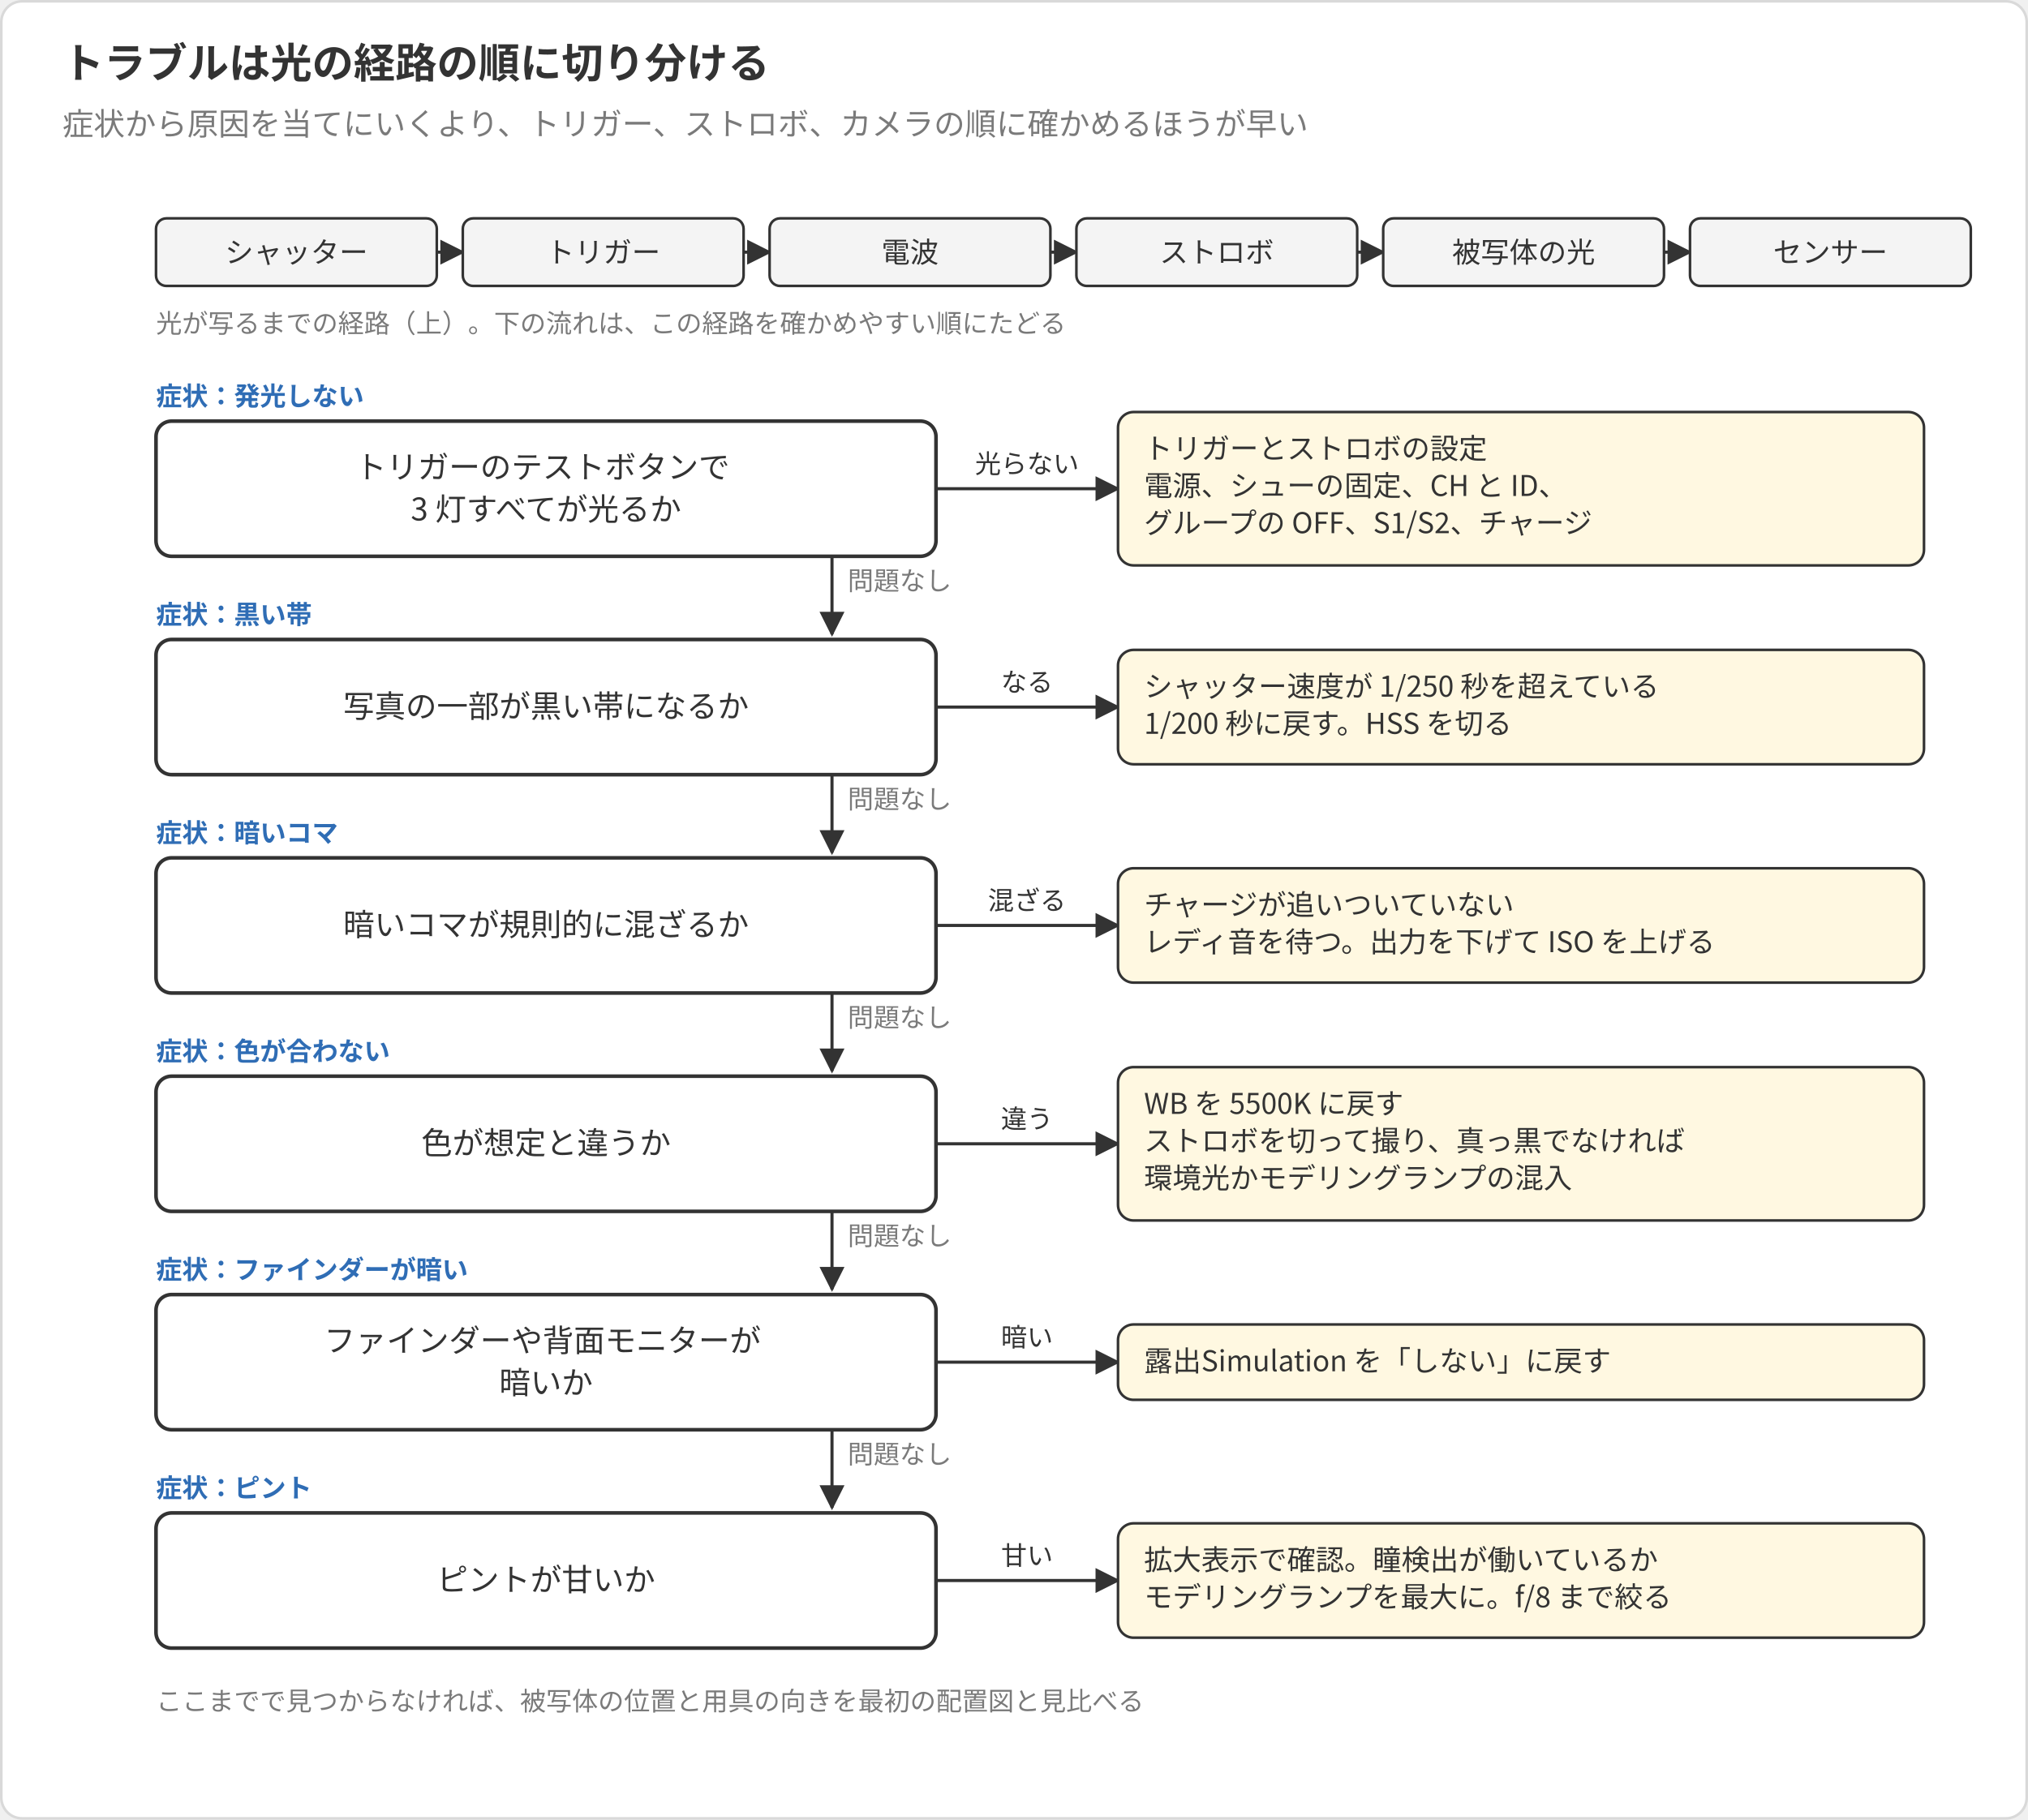
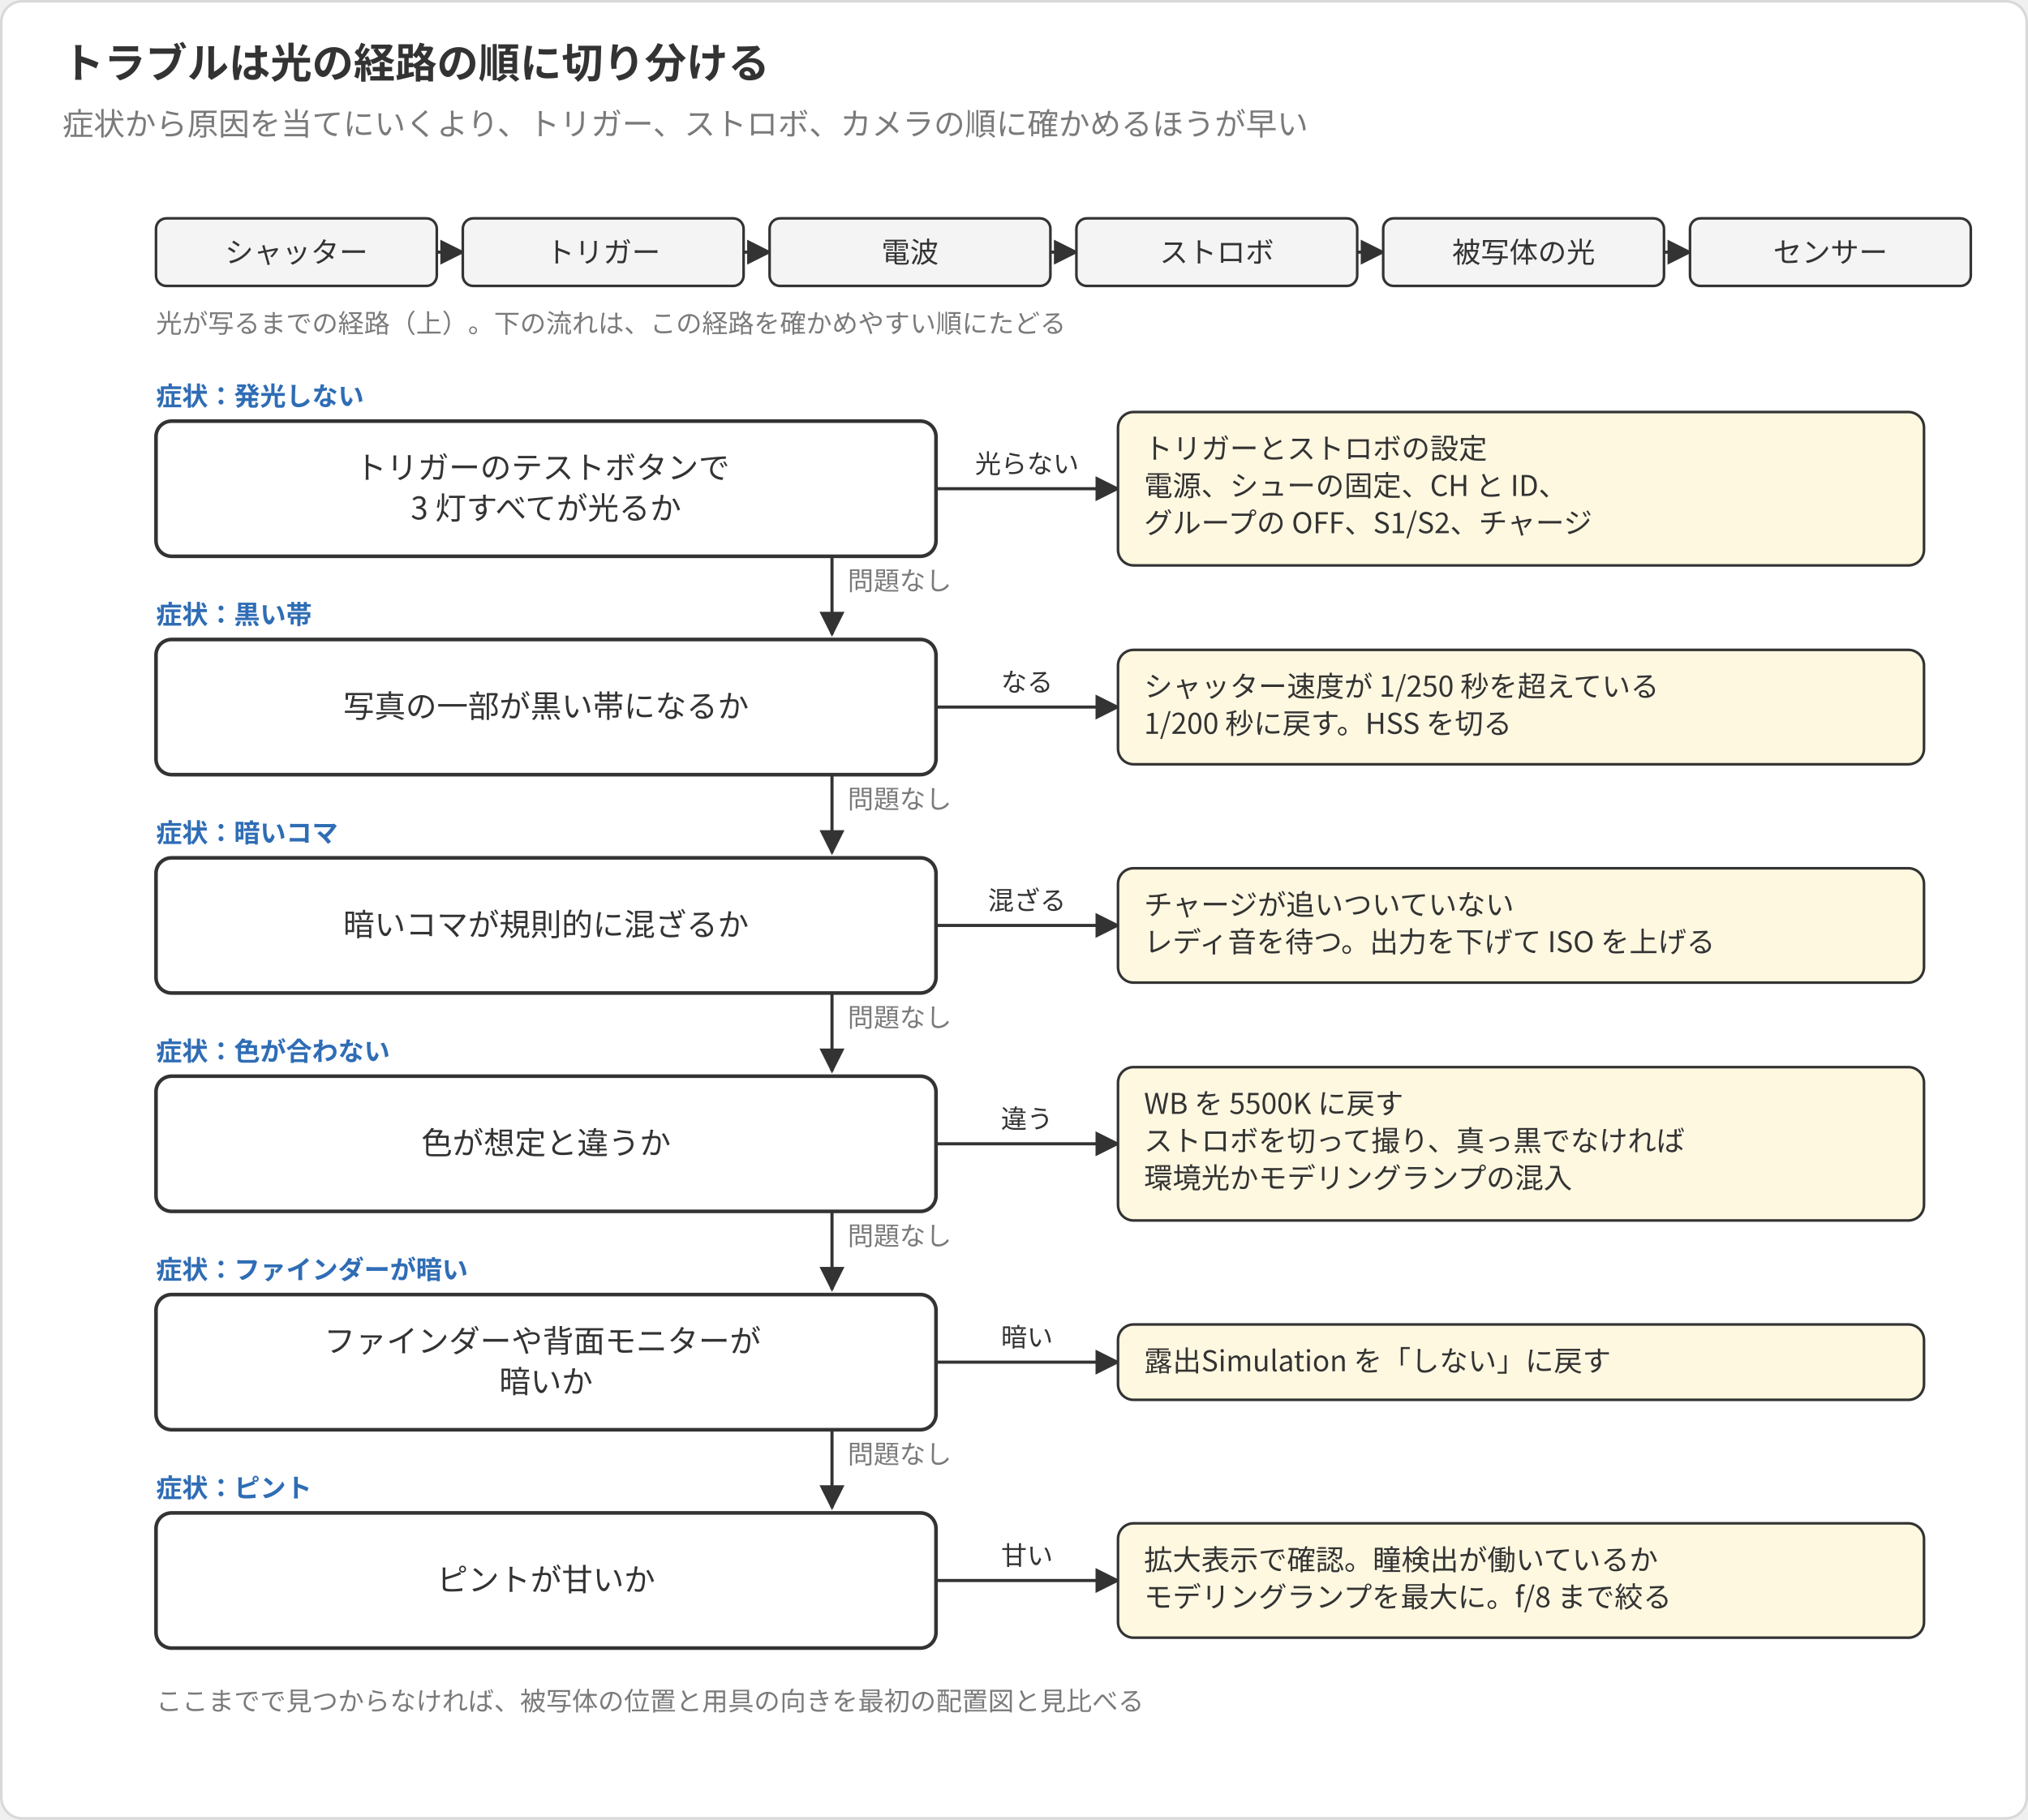
<svg xmlns="http://www.w3.org/2000/svg" viewBox="0 0 780 700" width="780" height="700" role="img" aria-label="トラブルは光の経路の順に切り分ける">
  <defs>
-     <marker id="arrow" viewBox="0 0 10 10" refX="9" refY="5" markerWidth="8" markerHeight="8" orient="auto-start-reverse">
+     <filter id="blur" x="-30%" y="-30%" width="160%" height="160%">
+       <feGaussianBlur stdDeviation="4" />
+     </filter>
+     <marker id="arrow1" viewBox="0 0 10 10" refX="9" refY="5" markerWidth="8" markerHeight="8" orient="auto-start-reverse">
      <path d="M0,0 L10,5 L0,10 Z" fill="#333333" />
-     </marker>
-     <marker id="arrow-muted" viewBox="0 0 10 10" refX="9" refY="5" markerWidth="8" markerHeight="8" orient="auto-start-reverse">
-       <path d="M0,0 L10,5 L0,10 Z" fill="#7a7a7a" />
-     </marker>
-     <marker id="arrow-blue" viewBox="0 0 10 10" refX="9" refY="5" markerWidth="8" markerHeight="8" orient="auto-start-reverse">
-       <path d="M0,0 L10,5 L0,10 Z" fill="#2f6db5" />
    </marker>
  </defs>
  <rect x="0.5" y="0.5" width="779" height="699" rx="8" fill="#ffffff" stroke="#d9d9d9" />
  <text x="24.0" y="30.0" font-family="'Noto Sans JP','Noto Sans CJK JP','Hiragino Sans','Yu Gothic','Meiryo',sans-serif" font-size="16" text-anchor="start" fill="#333333" font-weight="bold">
    <tspan x="24.0" dy="0">トラブルは光の経路の順に切り分ける</tspan>
  </text>
  <text x="24.0" y="52.0" font-family="'Noto Sans JP','Noto Sans CJK JP','Hiragino Sans','Yu Gothic','Meiryo',sans-serif" font-size="12" text-anchor="start" fill="#7a7a7a" font-weight="normal">
    <tspan x="24.0" dy="0">症状から原因を当てにいくより、トリガー、ストロボ、カメラの順に確かめるほうが早い</tspan>
  </text>
  <rect x="60.0" y="84.0" width="108.0" height="26.0" rx="4" fill="#f4f4f4" stroke="#333333" stroke-width="1" />
  <text x="114.0" y="101.0" font-family="'Noto Sans JP','Noto Sans CJK JP','Hiragino Sans','Yu Gothic','Meiryo',sans-serif" font-size="11" text-anchor="middle" fill="#333333" font-weight="normal">
    <tspan x="114.0" dy="0">シャッター</tspan>
  </text>
-   <line x1="168.0" y1="97.0" x2="178.0" y2="97.0" stroke="#333333" stroke-width="1.2" marker-end="url(#arrow)" />
+   <line x1="168.0" y1="97.0" x2="178.0" y2="97.0" stroke="#333333" stroke-width="1.2" marker-end="url(#arrow1)" />
  <rect x="178.0" y="84.0" width="108.0" height="26.0" rx="4" fill="#f4f4f4" stroke="#333333" stroke-width="1" />
  <text x="232.0" y="101.0" font-family="'Noto Sans JP','Noto Sans CJK JP','Hiragino Sans','Yu Gothic','Meiryo',sans-serif" font-size="11" text-anchor="middle" fill="#333333" font-weight="normal">
    <tspan x="232.0" dy="0">トリガー</tspan>
  </text>
-   <line x1="286.0" y1="97.0" x2="296.0" y2="97.0" stroke="#333333" stroke-width="1.2" marker-end="url(#arrow)" />
+   <line x1="286.0" y1="97.0" x2="296.0" y2="97.0" stroke="#333333" stroke-width="1.2" marker-end="url(#arrow1)" />
  <rect x="296.0" y="84.0" width="108.0" height="26.0" rx="4" fill="#f4f4f4" stroke="#333333" stroke-width="1" />
  <text x="350.0" y="101.0" font-family="'Noto Sans JP','Noto Sans CJK JP','Hiragino Sans','Yu Gothic','Meiryo',sans-serif" font-size="11" text-anchor="middle" fill="#333333" font-weight="normal">
    <tspan x="350.0" dy="0">電波</tspan>
  </text>
-   <line x1="404.0" y1="97.0" x2="414.0" y2="97.0" stroke="#333333" stroke-width="1.2" marker-end="url(#arrow)" />
+   <line x1="404.0" y1="97.0" x2="414.0" y2="97.0" stroke="#333333" stroke-width="1.2" marker-end="url(#arrow1)" />
  <rect x="414.0" y="84.0" width="108.0" height="26.0" rx="4" fill="#f4f4f4" stroke="#333333" stroke-width="1" />
  <text x="468.0" y="101.0" font-family="'Noto Sans JP','Noto Sans CJK JP','Hiragino Sans','Yu Gothic','Meiryo',sans-serif" font-size="11" text-anchor="middle" fill="#333333" font-weight="normal">
    <tspan x="468.0" dy="0">ストロボ</tspan>
  </text>
-   <line x1="522.0" y1="97.0" x2="532.0" y2="97.0" stroke="#333333" stroke-width="1.2" marker-end="url(#arrow)" />
+   <line x1="522.0" y1="97.0" x2="532.0" y2="97.0" stroke="#333333" stroke-width="1.2" marker-end="url(#arrow1)" />
  <rect x="532.0" y="84.0" width="108.0" height="26.0" rx="4" fill="#f4f4f4" stroke="#333333" stroke-width="1" />
  <text x="586.0" y="101.0" font-family="'Noto Sans JP','Noto Sans CJK JP','Hiragino Sans','Yu Gothic','Meiryo',sans-serif" font-size="11" text-anchor="middle" fill="#333333" font-weight="normal">
    <tspan x="586.0" dy="0">被写体の光</tspan>
  </text>
-   <line x1="640.0" y1="97.0" x2="650.0" y2="97.0" stroke="#333333" stroke-width="1.2" marker-end="url(#arrow)" />
+   <line x1="640.0" y1="97.0" x2="650.0" y2="97.0" stroke="#333333" stroke-width="1.2" marker-end="url(#arrow1)" />
  <rect x="650.0" y="84.0" width="108.0" height="26.0" rx="4" fill="#f4f4f4" stroke="#333333" stroke-width="1" />
  <text x="704.0" y="101.0" font-family="'Noto Sans JP','Noto Sans CJK JP','Hiragino Sans','Yu Gothic','Meiryo',sans-serif" font-size="11" text-anchor="middle" fill="#333333" font-weight="normal">
    <tspan x="704.0" dy="0">センサー</tspan>
  </text>
  <text x="60.0" y="128.0" font-family="'Noto Sans JP','Noto Sans CJK JP','Hiragino Sans','Yu Gothic','Meiryo',sans-serif" font-size="10" text-anchor="start" fill="#7a7a7a" font-weight="normal">
    <tspan x="60.0" dy="0">光が写るまでの経路（上）。下の流れは、この経路を確かめやすい順にたどる</tspan>
  </text>
  <rect x="60.0" y="162.0" width="300.0" height="52.0" rx="6" fill="#ffffff" stroke="#333333" stroke-width="1.4" />
-   <text x="210.0" y="184.0" font-family="'Noto Sans JP','Noto Sans CJK JP','Hiragino Sans','Yu Gothic','Meiryo',sans-serif" font-size="12" text-anchor="middle" fill="#333333" font-weight="normal">
+   <text x="210.0" y="184.2" font-family="'Noto Sans JP','Noto Sans CJK JP','Hiragino Sans','Yu Gothic','Meiryo',sans-serif" font-size="12" text-anchor="middle" fill="#333333" font-weight="normal">
    <tspan x="210.0" dy="0">トリガーのテストボタンで</tspan>
-     <tspan x="210.0" dy="16.2">3 灯すべてが光るか</tspan>
+     <tspan x="210.0" dy="15.6">3 灯すべてが光るか</tspan>
  </text>
  <text x="60.0" y="156.0" font-family="'Noto Sans JP','Noto Sans CJK JP','Hiragino Sans','Yu Gothic','Meiryo',sans-serif" font-size="10" text-anchor="start" fill="#2f6db5" font-weight="bold">
    <tspan x="60.0" dy="0">症状：発光しない</tspan>
  </text>
-   <line x1="360.0" y1="188.0" x2="430.0" y2="188.0" stroke="#333333" stroke-width="1.2" marker-end="url(#arrow)" />
+   <line x1="360.0" y1="188.0" x2="430.0" y2="188.0" stroke="#333333" stroke-width="1.2" marker-end="url(#arrow1)" />
  <text x="395.0" y="182.0" font-family="'Noto Sans JP','Noto Sans CJK JP','Hiragino Sans','Yu Gothic','Meiryo',sans-serif" font-size="10" text-anchor="middle" fill="#333333" font-weight="normal">
    <tspan x="395.0" dy="0">光らない</tspan>
  </text>
  <rect x="430.0" y="158.5" width="310.0" height="59.0" rx="6" fill="#fff8e1" stroke="#333333" stroke-width="1" />
  <text x="440.0" y="176.5" font-family="'Noto Sans JP','Noto Sans CJK JP','Hiragino Sans','Yu Gothic','Meiryo',sans-serif" font-size="11" text-anchor="start" fill="#333333" font-weight="normal">
    <tspan x="440.0" dy="0">トリガーとストロボの設定</tspan>
    <tspan x="440.0" dy="14.3">電源、シューの固定、CH と ID、</tspan>
    <tspan x="440.0" dy="14.3">グループの OFF、S1/S2、チャージ</tspan>
  </text>
-   <line x1="320.0" y1="214.0" x2="320.0" y2="244.0" stroke="#333333" stroke-width="1.2" marker-end="url(#arrow)" />
+   <line x1="320.0" y1="214.0" x2="320.0" y2="244.0" stroke="#333333" stroke-width="1.2" marker-end="url(#arrow1)" />
  <text x="326.0" y="227.0" font-family="'Noto Sans JP','Noto Sans CJK JP','Hiragino Sans','Yu Gothic','Meiryo',sans-serif" font-size="10" text-anchor="start" fill="#7a7a7a" font-weight="normal">
    <tspan x="326.0" dy="0">問題なし</tspan>
  </text>
  <rect x="60.0" y="246.0" width="300.0" height="52.0" rx="6" fill="#ffffff" stroke="#333333" stroke-width="1.4" />
  <text x="210.0" y="276.0" font-family="'Noto Sans JP','Noto Sans CJK JP','Hiragino Sans','Yu Gothic','Meiryo',sans-serif" font-size="12" text-anchor="middle" fill="#333333" font-weight="normal">
    <tspan x="210.0" dy="0">写真の一部が黒い帯になるか</tspan>
  </text>
  <text x="60.0" y="240.0" font-family="'Noto Sans JP','Noto Sans CJK JP','Hiragino Sans','Yu Gothic','Meiryo',sans-serif" font-size="10" text-anchor="start" fill="#2f6db5" font-weight="bold">
    <tspan x="60.0" dy="0">症状：黒い帯</tspan>
  </text>
-   <line x1="360.0" y1="272.0" x2="430.0" y2="272.0" stroke="#333333" stroke-width="1.2" marker-end="url(#arrow)" />
+   <line x1="360.0" y1="272.0" x2="430.0" y2="272.0" stroke="#333333" stroke-width="1.2" marker-end="url(#arrow1)" />
  <text x="395.0" y="266.0" font-family="'Noto Sans JP','Noto Sans CJK JP','Hiragino Sans','Yu Gothic','Meiryo',sans-serif" font-size="10" text-anchor="middle" fill="#333333" font-weight="normal">
    <tspan x="395.0" dy="0">なる</tspan>
  </text>
  <rect x="430.0" y="250.0" width="310.0" height="44.0" rx="6" fill="#fff8e1" stroke="#333333" stroke-width="1" />
  <text x="440.0" y="268.0" font-family="'Noto Sans JP','Noto Sans CJK JP','Hiragino Sans','Yu Gothic','Meiryo',sans-serif" font-size="11" text-anchor="start" fill="#333333" font-weight="normal">
    <tspan x="440.0" dy="0">シャッター速度が 1/250 秒を超えている</tspan>
    <tspan x="440.0" dy="14.3">1/200 秒に戻す。HSS を切る</tspan>
  </text>
-   <line x1="320.0" y1="298.0" x2="320.0" y2="328.0" stroke="#333333" stroke-width="1.2" marker-end="url(#arrow)" />
+   <line x1="320.0" y1="298.0" x2="320.0" y2="328.0" stroke="#333333" stroke-width="1.2" marker-end="url(#arrow1)" />
  <text x="326.0" y="311.0" font-family="'Noto Sans JP','Noto Sans CJK JP','Hiragino Sans','Yu Gothic','Meiryo',sans-serif" font-size="10" text-anchor="start" fill="#7a7a7a" font-weight="normal">
    <tspan x="326.0" dy="0">問題なし</tspan>
  </text>
  <rect x="60.0" y="330.0" width="300.0" height="52.0" rx="6" fill="#ffffff" stroke="#333333" stroke-width="1.4" />
  <text x="210.0" y="360.0" font-family="'Noto Sans JP','Noto Sans CJK JP','Hiragino Sans','Yu Gothic','Meiryo',sans-serif" font-size="12" text-anchor="middle" fill="#333333" font-weight="normal">
    <tspan x="210.0" dy="0">暗いコマが規則的に混ざるか</tspan>
  </text>
  <text x="60.0" y="324.0" font-family="'Noto Sans JP','Noto Sans CJK JP','Hiragino Sans','Yu Gothic','Meiryo',sans-serif" font-size="10" text-anchor="start" fill="#2f6db5" font-weight="bold">
    <tspan x="60.0" dy="0">症状：暗いコマ</tspan>
  </text>
-   <line x1="360.0" y1="356.0" x2="430.0" y2="356.0" stroke="#333333" stroke-width="1.2" marker-end="url(#arrow)" />
+   <line x1="360.0" y1="356.0" x2="430.0" y2="356.0" stroke="#333333" stroke-width="1.2" marker-end="url(#arrow1)" />
  <text x="395.0" y="350.0" font-family="'Noto Sans JP','Noto Sans CJK JP','Hiragino Sans','Yu Gothic','Meiryo',sans-serif" font-size="10" text-anchor="middle" fill="#333333" font-weight="normal">
    <tspan x="395.0" dy="0">混ざる</tspan>
  </text>
  <rect x="430.0" y="334.0" width="310.0" height="44.0" rx="6" fill="#fff8e1" stroke="#333333" stroke-width="1" />
  <text x="440.0" y="352.0" font-family="'Noto Sans JP','Noto Sans CJK JP','Hiragino Sans','Yu Gothic','Meiryo',sans-serif" font-size="11" text-anchor="start" fill="#333333" font-weight="normal">
    <tspan x="440.0" dy="0">チャージが追いついていない</tspan>
    <tspan x="440.0" dy="14.3">レディ音を待つ。出力を下げて ISO を上げる</tspan>
  </text>
-   <line x1="320.0" y1="382.0" x2="320.0" y2="412.0" stroke="#333333" stroke-width="1.2" marker-end="url(#arrow)" />
+   <line x1="320.0" y1="382.0" x2="320.0" y2="412.0" stroke="#333333" stroke-width="1.2" marker-end="url(#arrow1)" />
  <text x="326.0" y="395.0" font-family="'Noto Sans JP','Noto Sans CJK JP','Hiragino Sans','Yu Gothic','Meiryo',sans-serif" font-size="10" text-anchor="start" fill="#7a7a7a" font-weight="normal">
    <tspan x="326.0" dy="0">問題なし</tspan>
  </text>
  <rect x="60.0" y="414.0" width="300.0" height="52.0" rx="6" fill="#ffffff" stroke="#333333" stroke-width="1.4" />
  <text x="210.0" y="444.0" font-family="'Noto Sans JP','Noto Sans CJK JP','Hiragino Sans','Yu Gothic','Meiryo',sans-serif" font-size="12" text-anchor="middle" fill="#333333" font-weight="normal">
    <tspan x="210.0" dy="0">色が想定と違うか</tspan>
  </text>
  <text x="60.0" y="408.0" font-family="'Noto Sans JP','Noto Sans CJK JP','Hiragino Sans','Yu Gothic','Meiryo',sans-serif" font-size="10" text-anchor="start" fill="#2f6db5" font-weight="bold">
    <tspan x="60.0" dy="0">症状：色が合わない</tspan>
  </text>
-   <line x1="360.0" y1="440.0" x2="430.0" y2="440.0" stroke="#333333" stroke-width="1.2" marker-end="url(#arrow)" />
+   <line x1="360.0" y1="440.0" x2="430.0" y2="440.0" stroke="#333333" stroke-width="1.2" marker-end="url(#arrow1)" />
  <text x="395.0" y="434.0" font-family="'Noto Sans JP','Noto Sans CJK JP','Hiragino Sans','Yu Gothic','Meiryo',sans-serif" font-size="10" text-anchor="middle" fill="#333333" font-weight="normal">
    <tspan x="395.0" dy="0">違う</tspan>
  </text>
  <rect x="430.0" y="410.5" width="310.0" height="59.0" rx="6" fill="#fff8e1" stroke="#333333" stroke-width="1" />
  <text x="440.0" y="428.5" font-family="'Noto Sans JP','Noto Sans CJK JP','Hiragino Sans','Yu Gothic','Meiryo',sans-serif" font-size="11" text-anchor="start" fill="#333333" font-weight="normal">
    <tspan x="440.0" dy="0">WB を 5500K に戻す</tspan>
    <tspan x="440.0" dy="14.3">ストロボを切って撮り、真っ黒でなければ</tspan>
    <tspan x="440.0" dy="14.3">環境光かモデリングランプの混入</tspan>
  </text>
-   <line x1="320.0" y1="466.0" x2="320.0" y2="496.0" stroke="#333333" stroke-width="1.2" marker-end="url(#arrow)" />
+   <line x1="320.0" y1="466.0" x2="320.0" y2="496.0" stroke="#333333" stroke-width="1.2" marker-end="url(#arrow1)" />
  <text x="326.0" y="479.0" font-family="'Noto Sans JP','Noto Sans CJK JP','Hiragino Sans','Yu Gothic','Meiryo',sans-serif" font-size="10" text-anchor="start" fill="#7a7a7a" font-weight="normal">
    <tspan x="326.0" dy="0">問題なし</tspan>
  </text>
  <rect x="60.0" y="498.0" width="300.0" height="52.0" rx="6" fill="#ffffff" stroke="#333333" stroke-width="1.4" />
-   <text x="210.0" y="520.0" font-family="'Noto Sans JP','Noto Sans CJK JP','Hiragino Sans','Yu Gothic','Meiryo',sans-serif" font-size="12" text-anchor="middle" fill="#333333" font-weight="normal">
+   <text x="210.0" y="520.2" font-family="'Noto Sans JP','Noto Sans CJK JP','Hiragino Sans','Yu Gothic','Meiryo',sans-serif" font-size="12" text-anchor="middle" fill="#333333" font-weight="normal">
    <tspan x="210.0" dy="0">ファインダーや背面モニターが</tspan>
-     <tspan x="210.0" dy="16.2">暗いか</tspan>
+     <tspan x="210.0" dy="15.6">暗いか</tspan>
  </text>
  <text x="60.0" y="492.0" font-family="'Noto Sans JP','Noto Sans CJK JP','Hiragino Sans','Yu Gothic','Meiryo',sans-serif" font-size="10" text-anchor="start" fill="#2f6db5" font-weight="bold">
    <tspan x="60.0" dy="0">症状：ファインダーが暗い</tspan>
  </text>
-   <line x1="360.0" y1="524.0" x2="430.0" y2="524.0" stroke="#333333" stroke-width="1.2" marker-end="url(#arrow)" />
+   <line x1="360.0" y1="524.0" x2="430.0" y2="524.0" stroke="#333333" stroke-width="1.2" marker-end="url(#arrow1)" />
  <text x="395.0" y="518.0" font-family="'Noto Sans JP','Noto Sans CJK JP','Hiragino Sans','Yu Gothic','Meiryo',sans-serif" font-size="10" text-anchor="middle" fill="#333333" font-weight="normal">
    <tspan x="395.0" dy="0">暗い</tspan>
  </text>
  <rect x="430.0" y="509.5" width="310.0" height="29.0" rx="6" fill="#fff8e1" stroke="#333333" stroke-width="1" />
  <text x="440.0" y="527.5" font-family="'Noto Sans JP','Noto Sans CJK JP','Hiragino Sans','Yu Gothic','Meiryo',sans-serif" font-size="11" text-anchor="start" fill="#333333" font-weight="normal">
    <tspan x="440.0" dy="0">露出Simulation を「しない」に戻す</tspan>
  </text>
-   <line x1="320.0" y1="550.0" x2="320.0" y2="580.0" stroke="#333333" stroke-width="1.2" marker-end="url(#arrow)" />
+   <line x1="320.0" y1="550.0" x2="320.0" y2="580.0" stroke="#333333" stroke-width="1.2" marker-end="url(#arrow1)" />
  <text x="326.0" y="563.0" font-family="'Noto Sans JP','Noto Sans CJK JP','Hiragino Sans','Yu Gothic','Meiryo',sans-serif" font-size="10" text-anchor="start" fill="#7a7a7a" font-weight="normal">
    <tspan x="326.0" dy="0">問題なし</tspan>
  </text>
  <rect x="60.0" y="582.0" width="300.0" height="52.0" rx="6" fill="#ffffff" stroke="#333333" stroke-width="1.4" />
  <text x="210.0" y="612.0" font-family="'Noto Sans JP','Noto Sans CJK JP','Hiragino Sans','Yu Gothic','Meiryo',sans-serif" font-size="12" text-anchor="middle" fill="#333333" font-weight="normal">
    <tspan x="210.0" dy="0">ピントが甘いか</tspan>
  </text>
  <text x="60.0" y="576.0" font-family="'Noto Sans JP','Noto Sans CJK JP','Hiragino Sans','Yu Gothic','Meiryo',sans-serif" font-size="10" text-anchor="start" fill="#2f6db5" font-weight="bold">
    <tspan x="60.0" dy="0">症状：ピント</tspan>
  </text>
-   <line x1="360.0" y1="608.0" x2="430.0" y2="608.0" stroke="#333333" stroke-width="1.2" marker-end="url(#arrow)" />
+   <line x1="360.0" y1="608.0" x2="430.0" y2="608.0" stroke="#333333" stroke-width="1.2" marker-end="url(#arrow1)" />
  <text x="395.0" y="602.0" font-family="'Noto Sans JP','Noto Sans CJK JP','Hiragino Sans','Yu Gothic','Meiryo',sans-serif" font-size="10" text-anchor="middle" fill="#333333" font-weight="normal">
    <tspan x="395.0" dy="0">甘い</tspan>
  </text>
  <rect x="430.0" y="586.0" width="310.0" height="44.0" rx="6" fill="#fff8e1" stroke="#333333" stroke-width="1" />
  <text x="440.0" y="604.0" font-family="'Noto Sans JP','Noto Sans CJK JP','Hiragino Sans','Yu Gothic','Meiryo',sans-serif" font-size="11" text-anchor="start" fill="#333333" font-weight="normal">
    <tspan x="440.0" dy="0">拡大表示で確認。瞳検出が働いているか</tspan>
    <tspan x="440.0" dy="14.3">モデリングランプを最大に。f/8 まで絞る</tspan>
  </text>
  <text x="60.0" y="658.0" font-family="'Noto Sans JP','Noto Sans CJK JP','Hiragino Sans','Yu Gothic','Meiryo',sans-serif" font-size="10" text-anchor="start" fill="#7a7a7a" font-weight="normal">
    <tspan x="60.0" dy="0">ここまでで見つからなければ、被写体の位置と用具の向きを最初の配置図と見比べる</tspan>
  </text>
</svg>
